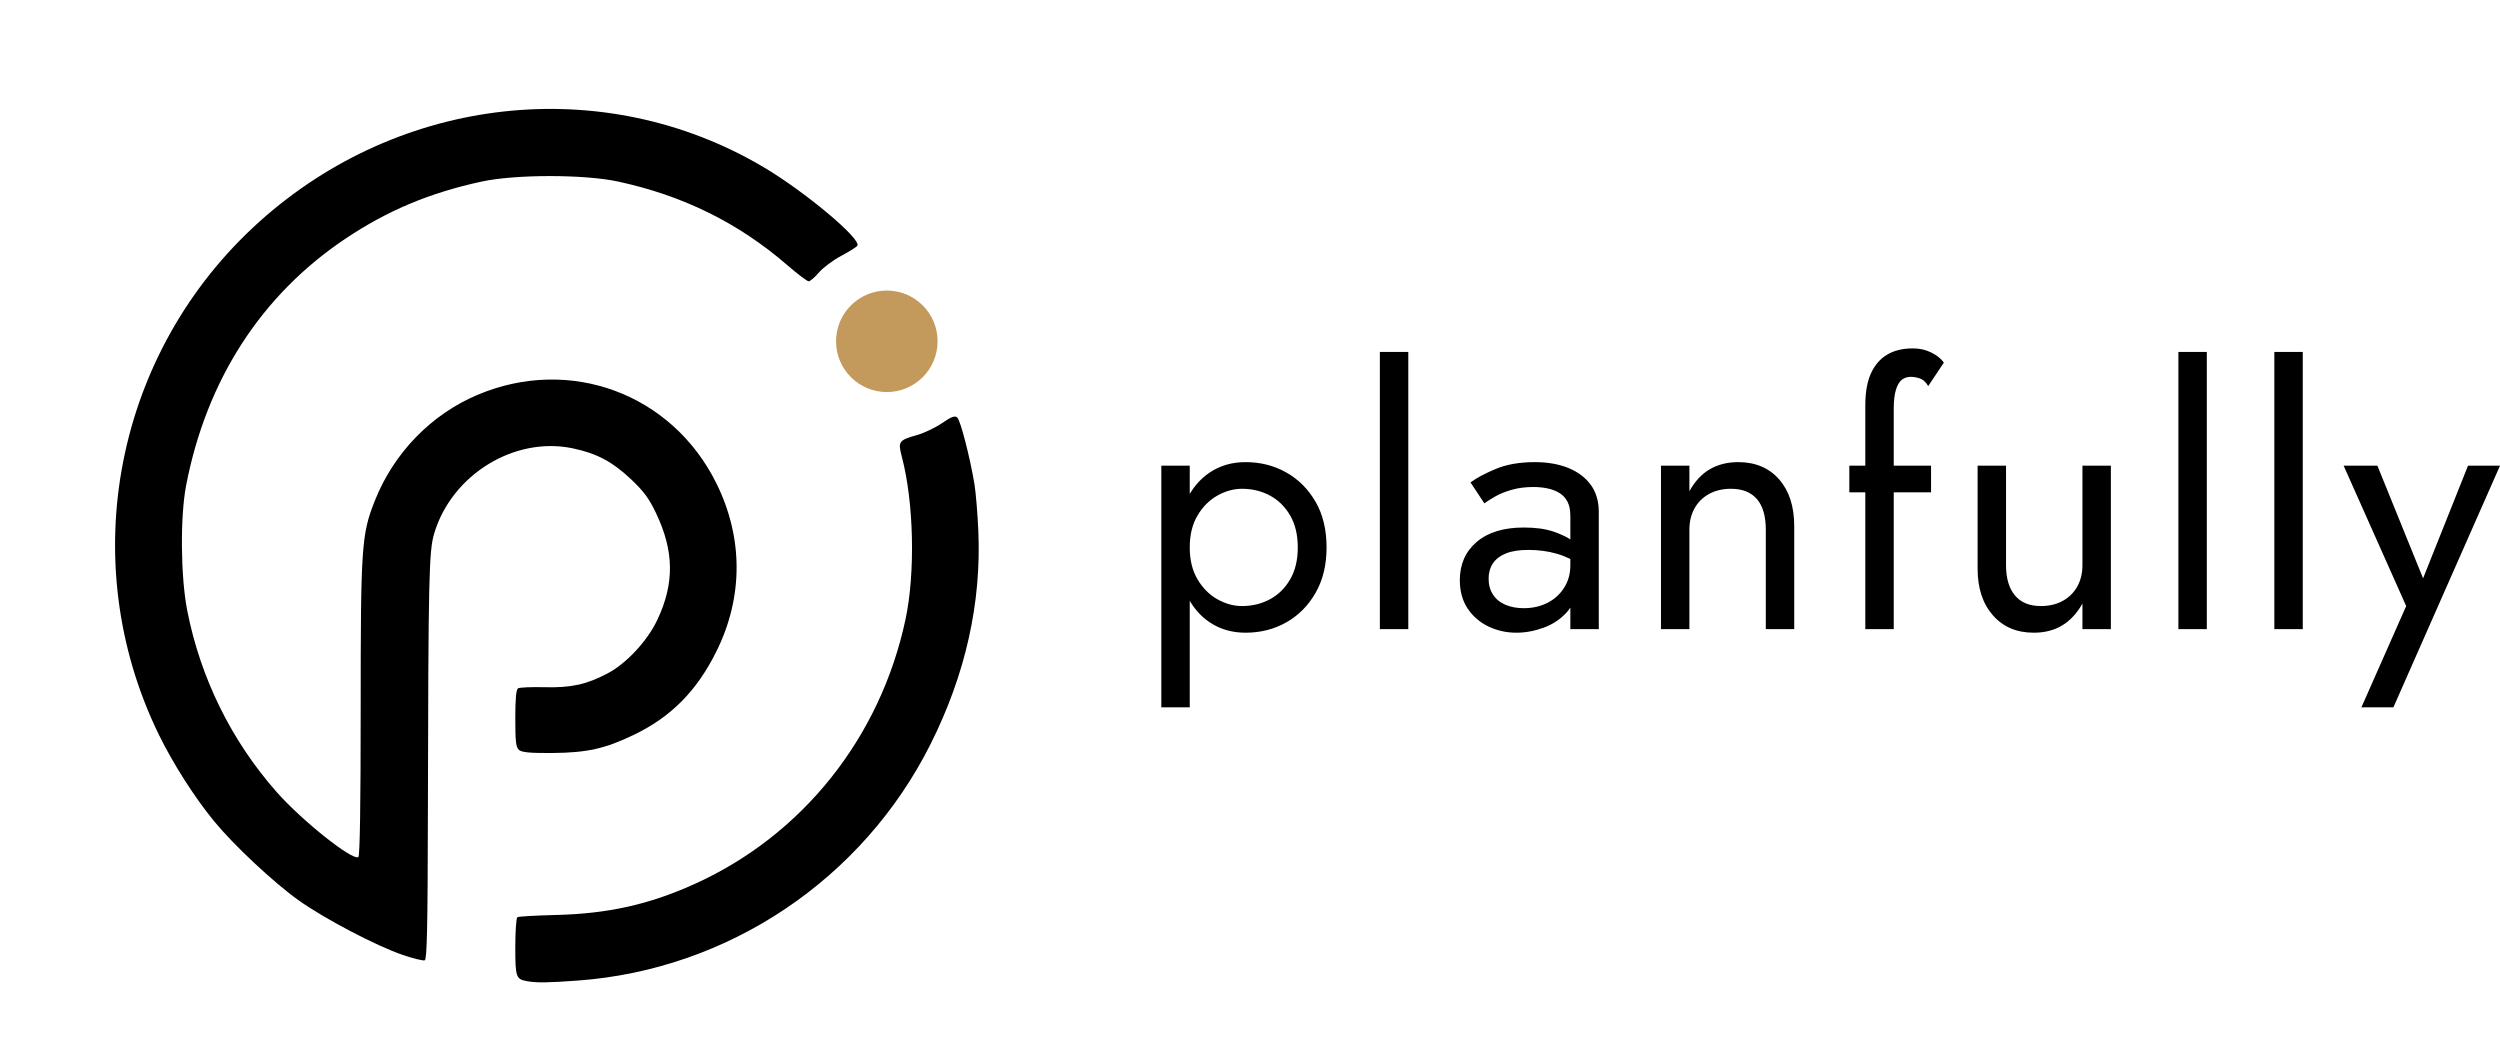
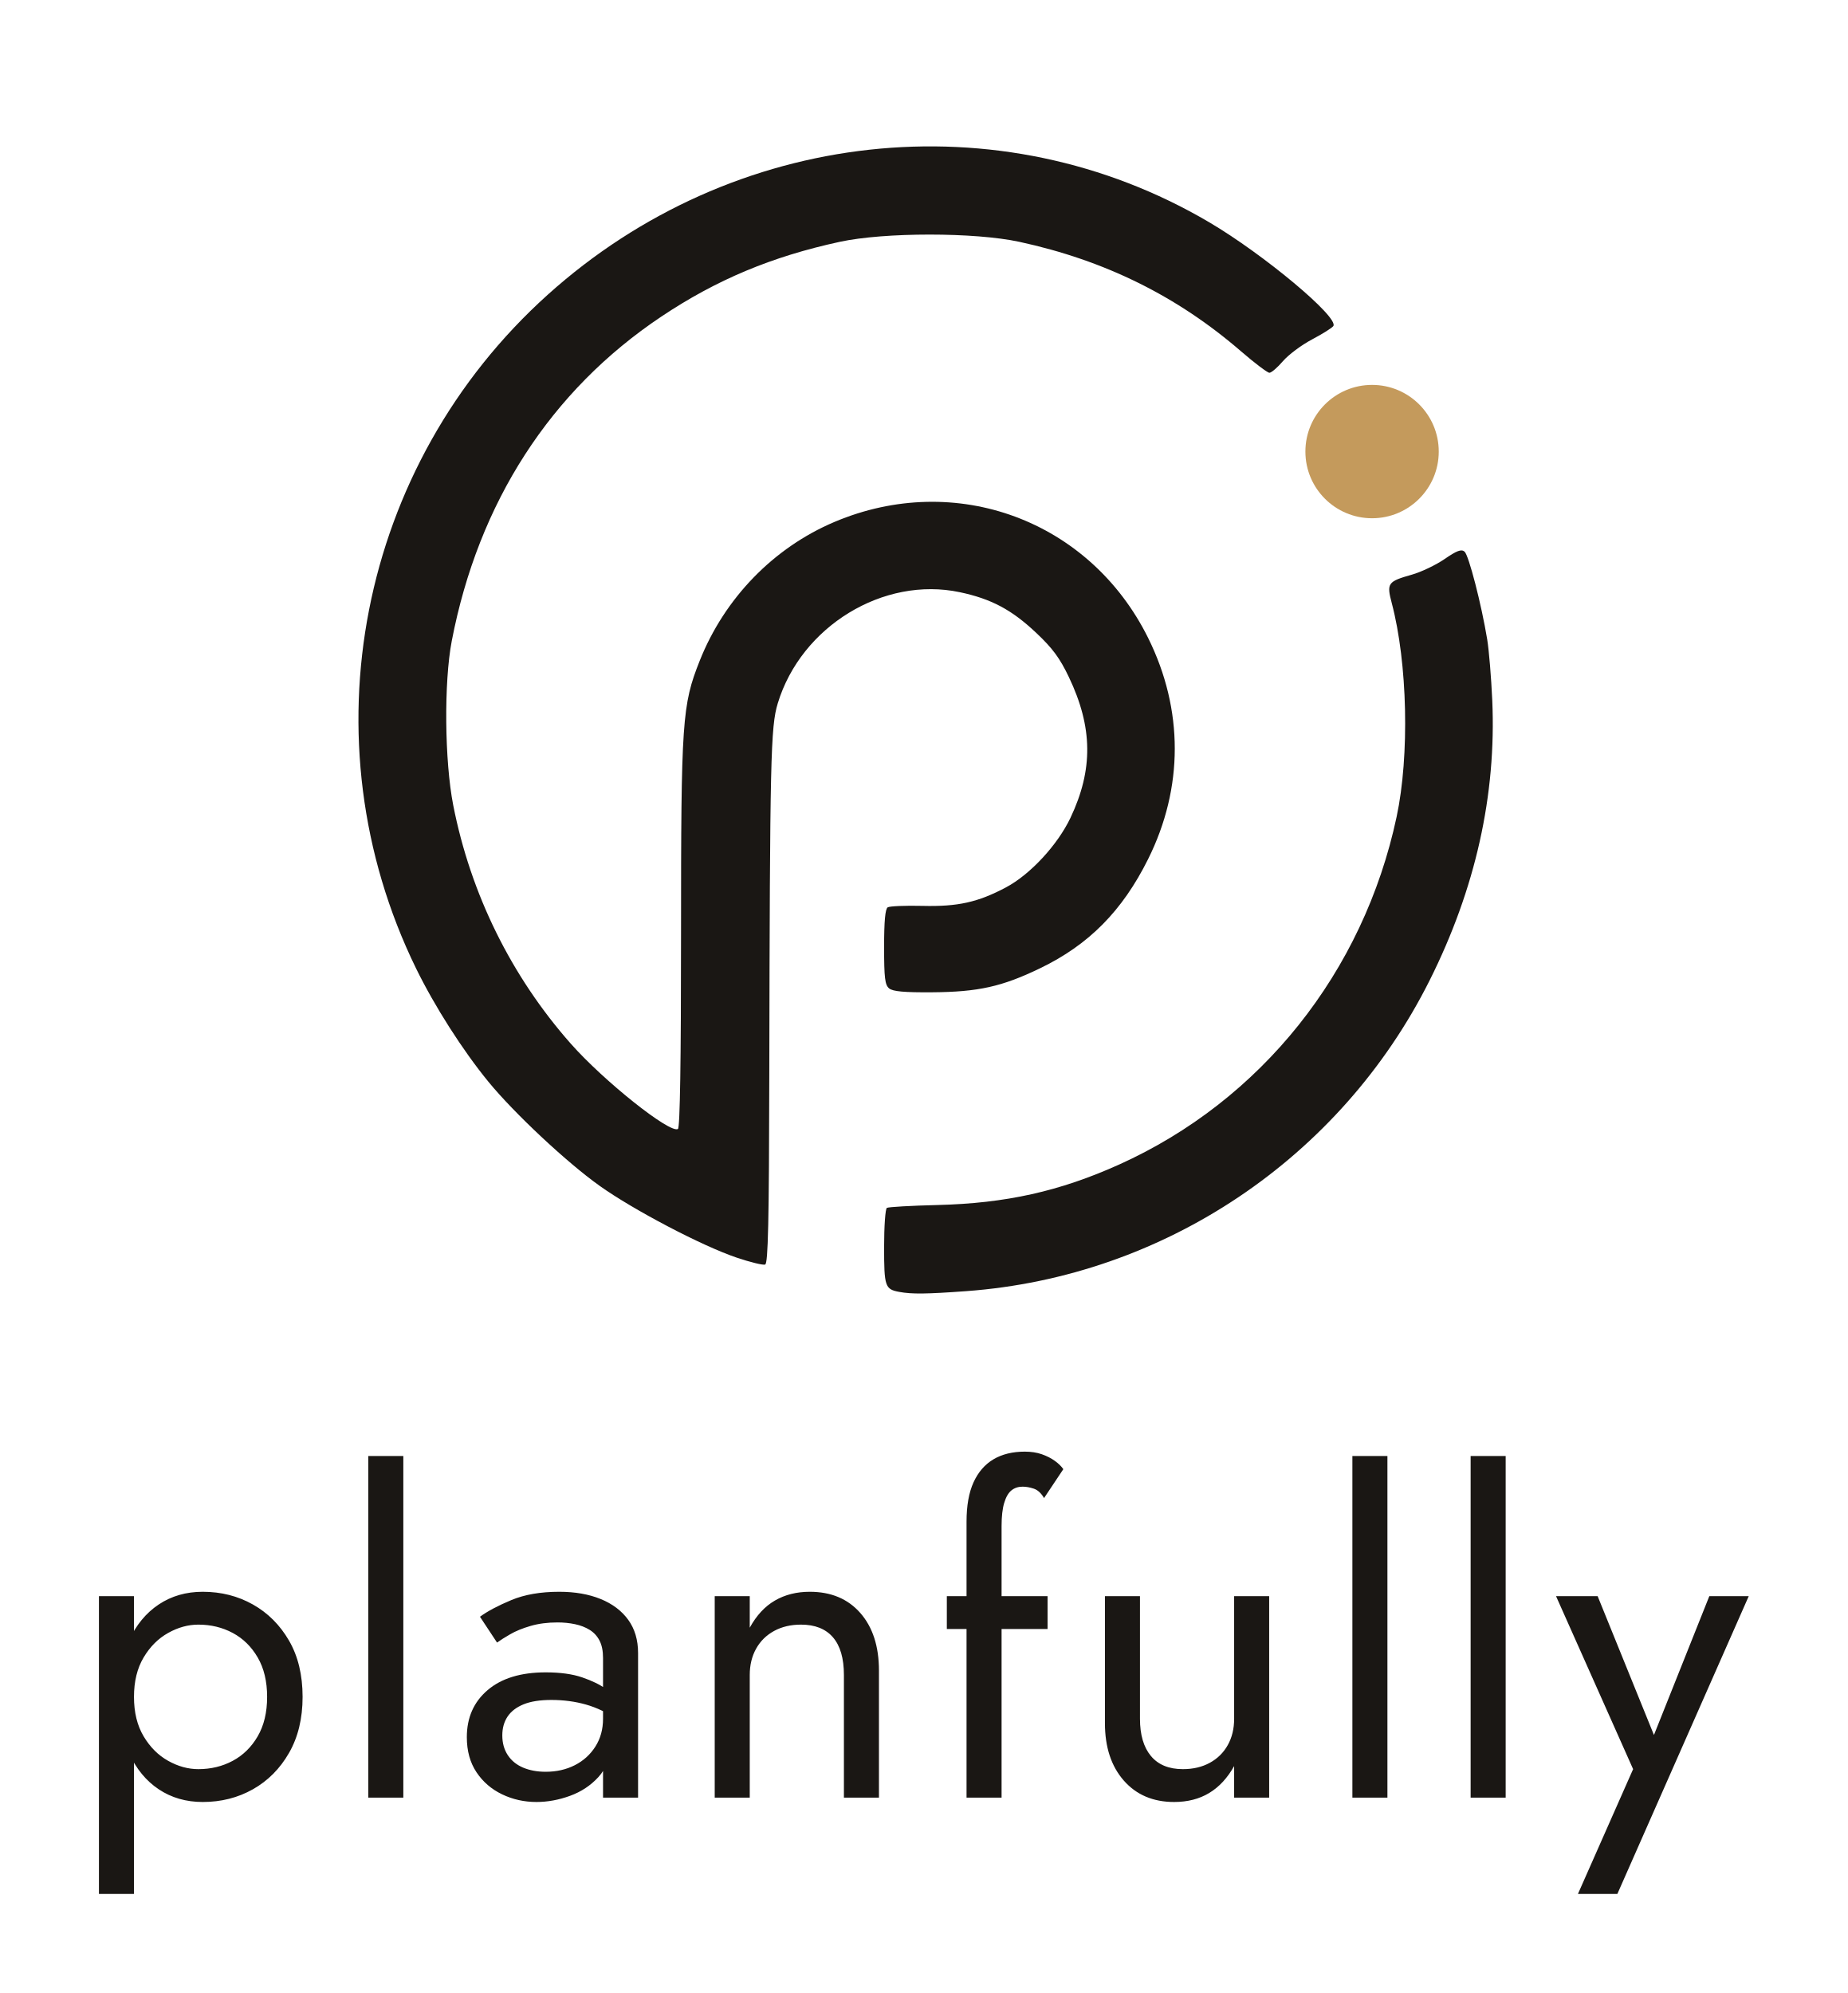
- <svg xmlns="http://www.w3.org/2000/svg" viewBox="0 0 236.8 100.0" fill="none">
-   <svg x="0" y="0" width="100.0" height="100.0" viewBox="391.7 294.1 457.5 457.5">
-     <path d="M620.0 719.27 C615.3 718.4 615.0 717.51 615.0 704.44 C615.0 697.66 615.41 691.86 615.91 691.55 C616.42 691.24 623.95 690.81 632.66 690.6 C655.16 690.04 672.91 686.09 692.5 677.27 C739.35 656.17 773.17 613.8 784.1 562.5 C788.4 542.32 787.71 511.73 782.5 492.01 C780.76 485.41 781.13 484.88 789.13 482.61 C792.22 481.74 797.09 479.41 799.95 477.44 C803.96 474.68 805.45 474.13 806.5 475.0 C807.89 476.15 812.08 492.4 813.99 504.0 C814.57 507.57 815.32 516.58 815.65 524.0 C817.05 555.24 810.11 586.31 794.98 616.5 C765.6 675.16 707.31 714.25 642.11 719.02 C628.94 719.98 624.18 720.04 620.0 719.27 Z M566.33 707.95 C554.94 704.1 532.31 692.24 521.07 684.22 C510.24 676.5 492.88 660.24 484.43 649.91 C475.93 639.53 466.67 625.0 460.56 612.5 C423.79 537.23 441.53 446.48 504.0 390.26 C565.1 335.27 653.11 325.61 722.25 366.33 C740.31 376.96 765.12 397.71 763.22 400.58 C762.82 401.18 759.65 403.17 756.17 405.01 C752.69 406.85 748.38 410.08 746.58 412.18 C744.78 414.28 742.78 416.0 742.13 416.0 C741.49 416.0 737.28 412.82 732.78 408.93 C711.69 390.7 687.83 378.91 659.66 372.8 C644.93 369.6 615.07 369.6 600.34 372.8 C577.89 377.67 559.7 385.3 541.5 397.46 C504.96 421.88 481.15 458.75 472.35 504.5 C469.74 518.09 469.97 544.08 472.84 558.7 C478.58 587.94 491.98 615.13 511.61 637.35 C522.55 649.73 544.38 667.12 546.98 665.51 C547.66 665.09 548.0 643.31 548.0 601.12 C548.0 530.77 548.35 525.66 554.15 511.05 C562.34 490.39 578.53 473.71 598.63 465.21 C638.63 448.29 682.87 464.66 702.12 503.5 C713.84 527.15 713.83 552.95 702.09 576.5 C693.6 593.55 682.54 604.73 666.5 612.47 C653.92 618.55 646.09 620.3 630.91 620.41 C621.61 620.48 617.89 620.14 616.66 619.13 C615.28 617.98 615.0 615.71 615.0 605.44 C615.0 596.97 615.37 592.89 616.19 592.38 C616.85 591.98 622.01 591.76 627.67 591.9 C639.29 592.19 645.93 590.72 655.2 585.8 C663.21 581.55 672.24 571.8 676.5 562.82 C684.03 546.92 683.87 532.99 675.97 516.42 C672.95 510.1 670.61 506.93 665.18 501.81 C657.1 494.18 650.37 490.6 639.98 488.4 C614.8 483.06 587.63 499.65 579.91 525.08 C577.56 532.81 577.32 543.24 577.12 647.64 C577.03 696.35 576.73 709.89 575.75 710.25 C575.06 710.5 570.82 709.47 566.33 707.95 Z" fill="currentColor" />
-     <circle cx="776" cy="442" r="22" fill="#C49A5C" />
-   </svg>
-   <svg x="110.0" y="33.0" width="126.8" height="34.0" viewBox="70.0 -790.0 3767.0 1010.0">
-     <path d="M150 220V-460H70V220ZM535 -230Q535 -305 504.0 -358.5Q473 -412 421.5 -441.0Q370 -470 307 -470Q250 -470 206.5 -441.0Q163 -412 138.5 -358.5Q114 -305 114 -230Q114 -156 138.5 -102.0Q163 -48 206.5 -19.0Q250 10 307 10Q370 10 421.5 -19.0Q473 -48 504.0 -102.0Q535 -156 535 -230ZM454 -230Q454 -177 432.5 -140.0Q411 -103 375.5 -84.0Q340 -65 297 -65Q262 -65 228.0 -84.0Q194 -103 172.0 -140.0Q150 -177 150 -230Q150 -283 172.0 -320.0Q194 -357 228.0 -376.0Q262 -395 297 -395Q340 -395 375.5 -376.0Q411 -357 432.5 -320.0Q454 -283 454 -230ZM685.0 -780V0H765.0V-780ZM991.0 -142Q991.0 -167 1003.0 -185.0Q1015.0 -203 1039.5 -213.0Q1064.0 -223 1103.0 -223Q1145.0 -223 1182.0 -212.5Q1219.0 -202 1254.0 -178V-225Q1247.0 -234 1227.0 -248.5Q1207.0 -263 1173.5 -274.5Q1140.0 -286 1090.0 -286Q1005.0 -286 957.5 -245.5Q910.0 -205 910.0 -138Q910.0 -91 932.0 -58.0Q954.0 -25 990.5 -7.5Q1027.0 10 1069.0 10Q1107.0 10 1145.5 -4.0Q1184.0 -18 1210.5 -47.0Q1237.0 -76 1237.0 -120L1221.0 -180Q1221.0 -144 1203.5 -116.5Q1186.0 -89 1156.5 -74.0Q1127.0 -59 1090.0 -59Q1061.0 -59 1038.5 -68.5Q1016.0 -78 1003.5 -97.0Q991.0 -116 991.0 -142ZM979.0 -354Q990.0 -362 1009.0 -373.0Q1028.0 -384 1055.5 -392.0Q1083.0 -400 1117.0 -400Q1138.0 -400 1157.0 -396.0Q1176.0 -392 1190.5 -383.0Q1205.0 -374 1213.0 -358.5Q1221.0 -343 1221.0 -319V0H1301.0V-330Q1301.0 -375 1278.5 -406.0Q1256.0 -437 1215.5 -453.5Q1175.0 -470 1121.0 -470Q1057.0 -470 1011.5 -451.0Q966.0 -432 940.0 -413ZM1771.0 -280V0H1851.0V-290Q1851.0 -373 1808.5 -421.5Q1766.0 -470 1693.0 -470Q1648.0 -470 1613.5 -450.0Q1579.0 -430 1556.0 -388V-460H1476.0V0H1556.0V-280Q1556.0 -314 1570.5 -340.0Q1585.0 -366 1611.5 -380.5Q1638.0 -395 1673.0 -395Q1721.0 -395 1746.0 -366.0Q1771.0 -337 1771.0 -280ZM2006.0 -460V-385H2236.0V-460ZM2228.0 -684 2272.0 -750Q2265.0 -760 2252.5 -769.0Q2240.0 -778 2223.0 -784.0Q2206.0 -790 2184.0 -790Q2142.0 -790 2112.5 -772.5Q2083.0 -755 2067.0 -720.0Q2051.0 -685 2051.0 -630V0H2131.0V-620Q2131.0 -653 2137.0 -673.0Q2143.0 -693 2153.5 -701.5Q2164.0 -710 2179.0 -710Q2191.0 -710 2204.5 -705.5Q2218.0 -701 2228.0 -684ZM2447.0 -180V-460H2367.0V-170Q2367.0 -88 2410.0 -39.0Q2453.0 10 2525.0 10Q2571.0 10 2605.0 -10.5Q2639.0 -31 2662.0 -72V0H2742.0V-460H2662.0V-180Q2662.0 -146 2647.5 -120.0Q2633.0 -94 2606.5 -79.5Q2580.0 -65 2545.0 -65Q2497.0 -65 2472.0 -95.0Q2447.0 -125 2447.0 -180ZM2932.0 -780V0H3012.0V-780ZM3202.0 -780V0H3282.0V-780ZM3837.0 -460H3747.0L3605.0 -104L3638.0 -100L3492.0 -460H3397.0L3573.0 -65L3447.0 220H3537.0Z" fill="currentColor" />
-   </svg>
+ <svg xmlns="http://www.w3.org/2000/svg" viewBox="323.3 293.0 609.5 657.6" fill="none">
+   <path d="M620.0 719.27 C615.3 718.4 615.0 717.51 615.0 704.44 C615.0 697.66 615.41 691.86 615.91 691.55 C616.42 691.24 623.95 690.81 632.66 690.6 C655.16 690.04 672.91 686.09 692.5 677.27 C739.35 656.17 773.17 613.8 784.1 562.5 C788.4 542.32 787.71 511.73 782.5 492.01 C780.76 485.41 781.13 484.88 789.13 482.61 C792.22 481.74 797.09 479.41 799.95 477.44 C803.96 474.68 805.45 474.13 806.5 475.0 C807.89 476.15 812.08 492.4 813.99 504.0 C814.57 507.57 815.32 516.58 815.65 524.0 C817.05 555.24 810.11 586.31 794.98 616.5 C765.6 675.16 707.31 714.25 642.11 719.02 C628.94 719.98 624.18 720.04 620.0 719.27 Z M566.33 707.95 C554.94 704.1 532.31 692.24 521.07 684.22 C510.24 676.5 492.88 660.24 484.43 649.91 C475.93 639.53 466.67 625.0 460.56 612.5 C423.79 537.23 441.53 446.48 504.0 390.26 C565.1 335.27 653.11 325.61 722.25 366.33 C740.31 376.96 765.12 397.71 763.22 400.58 C762.82 401.18 759.65 403.17 756.17 405.01 C752.69 406.85 748.38 410.08 746.58 412.18 C744.78 414.28 742.78 416.0 742.13 416.0 C741.49 416.0 737.28 412.82 732.78 408.93 C711.69 390.7 687.83 378.91 659.66 372.8 C644.93 369.6 615.07 369.6 600.34 372.8 C577.89 377.67 559.7 385.3 541.5 397.46 C504.96 421.88 481.15 458.75 472.35 504.5 C469.74 518.09 469.97 544.08 472.84 558.7 C478.58 587.94 491.98 615.13 511.61 637.35 C522.55 649.73 544.38 667.12 546.98 665.51 C547.66 665.09 548.0 643.31 548.0 601.12 C548.0 530.77 548.35 525.66 554.15 511.05 C562.34 490.39 578.53 473.71 598.63 465.21 C638.63 448.29 682.87 464.66 702.12 503.5 C713.84 527.15 713.83 552.95 702.09 576.5 C693.6 593.55 682.54 604.73 666.5 612.47 C653.92 618.55 646.09 620.3 630.91 620.41 C621.61 620.48 617.89 620.14 616.66 619.13 C615.28 617.98 615.0 615.71 615.0 605.44 C615.0 596.97 615.37 592.89 616.19 592.38 C616.85 591.98 622.01 591.76 627.67 591.9 C639.29 592.19 645.93 590.72 655.2 585.8 C663.21 581.55 672.24 571.8 676.5 562.82 C684.03 546.92 683.87 532.99 675.97 516.42 C672.95 510.1 670.61 506.93 665.18 501.81 C657.1 494.18 650.37 490.6 639.98 488.4 C614.8 483.06 587.63 499.65 579.91 525.08 C577.56 532.81 577.32 543.24 577.12 647.64 C577.03 696.35 576.73 709.89 575.75 710.25 C575.06 710.5 570.82 709.47 566.33 707.95 Z" fill="#1A1714" />
+   <circle cx="776" cy="442" r="22" fill="#C49A5C" />
+   <g transform="translate(345.83 886.13) scale(0.1445)">
+     <path d="M150 220V-460H70V220ZM535 -230Q535 -305 504.0 -358.5Q473 -412 421.5 -441.0Q370 -470 307 -470Q250 -470 206.5 -441.0Q163 -412 138.5 -358.5Q114 -305 114 -230Q114 -156 138.5 -102.0Q163 -48 206.5 -19.0Q250 10 307 10Q370 10 421.5 -19.0Q473 -48 504.0 -102.0Q535 -156 535 -230ZM454 -230Q454 -177 432.5 -140.0Q411 -103 375.5 -84.0Q340 -65 297 -65Q262 -65 228.0 -84.0Q194 -103 172.0 -140.0Q150 -177 150 -230Q150 -283 172.0 -320.0Q194 -357 228.0 -376.0Q262 -395 297 -395Q340 -395 375.5 -376.0Q411 -357 432.5 -320.0Q454 -283 454 -230ZM685.0 -780V0H765.0V-780ZM991.0 -142Q991.0 -167 1003.0 -185.0Q1015.0 -203 1039.5 -213.0Q1064.0 -223 1103.0 -223Q1145.0 -223 1182.0 -212.5Q1219.0 -202 1254.0 -178V-225Q1247.0 -234 1227.0 -248.5Q1207.0 -263 1173.5 -274.5Q1140.0 -286 1090.0 -286Q1005.0 -286 957.5 -245.5Q910.0 -205 910.0 -138Q910.0 -91 932.0 -58.0Q954.0 -25 990.5 -7.5Q1027.0 10 1069.0 10Q1107.0 10 1145.5 -4.0Q1184.0 -18 1210.5 -47.0Q1237.0 -76 1237.0 -120L1221.0 -180Q1221.0 -144 1203.5 -116.5Q1186.0 -89 1156.5 -74.0Q1127.0 -59 1090.0 -59Q1061.0 -59 1038.5 -68.5Q1016.0 -78 1003.5 -97.0Q991.0 -116 991.0 -142ZM979.0 -354Q990.0 -362 1009.0 -373.0Q1028.0 -384 1055.5 -392.0Q1083.0 -400 1117.0 -400Q1138.0 -400 1157.0 -396.0Q1176.0 -392 1190.5 -383.0Q1205.0 -374 1213.0 -358.5Q1221.0 -343 1221.0 -319V0H1301.0V-330Q1301.0 -375 1278.5 -406.0Q1256.0 -437 1215.5 -453.5Q1175.0 -470 1121.0 -470Q1057.0 -470 1011.5 -451.0Q966.0 -432 940.0 -413ZM1771.0 -280V0H1851.0V-290Q1851.0 -373 1808.5 -421.5Q1766.0 -470 1693.0 -470Q1648.0 -470 1613.5 -450.0Q1579.0 -430 1556.0 -388V-460H1476.0V0H1556.0V-280Q1556.0 -314 1570.5 -340.0Q1585.0 -366 1611.5 -380.5Q1638.0 -395 1673.0 -395Q1721.0 -395 1746.0 -366.0Q1771.0 -337 1771.0 -280ZM2006.0 -460V-385H2236.0V-460ZM2228.0 -684 2272.0 -750Q2265.0 -760 2252.5 -769.0Q2240.0 -778 2223.0 -784.0Q2206.0 -790 2184.0 -790Q2142.0 -790 2112.5 -772.5Q2083.0 -755 2067.0 -720.0Q2051.0 -685 2051.0 -630V0H2131.0V-620Q2131.0 -653 2137.0 -673.0Q2143.0 -693 2153.5 -701.5Q2164.0 -710 2179.0 -710Q2191.0 -710 2204.5 -705.5Q2218.0 -701 2228.0 -684ZM2447.0 -180V-460H2367.0V-170Q2367.0 -88 2410.0 -39.0Q2453.0 10 2525.0 10Q2571.0 10 2605.0 -10.5Q2639.0 -31 2662.0 -72V0H2742.0V-460H2662.0V-180Q2662.0 -146 2647.5 -120.0Q2633.0 -94 2606.5 -79.5Q2580.0 -65 2545.0 -65Q2497.0 -65 2472.0 -95.0Q2447.0 -125 2447.0 -180ZM2932.0 -780V0H3012.0V-780ZM3202.0 -780V0H3282.0V-780ZM3837.0 -460H3747.0L3605.0 -104L3638.0 -100L3492.0 -460H3397.0L3573.0 -65L3447.0 220H3537.0Z" fill="#1A1714" />
+   </g>
</svg>
